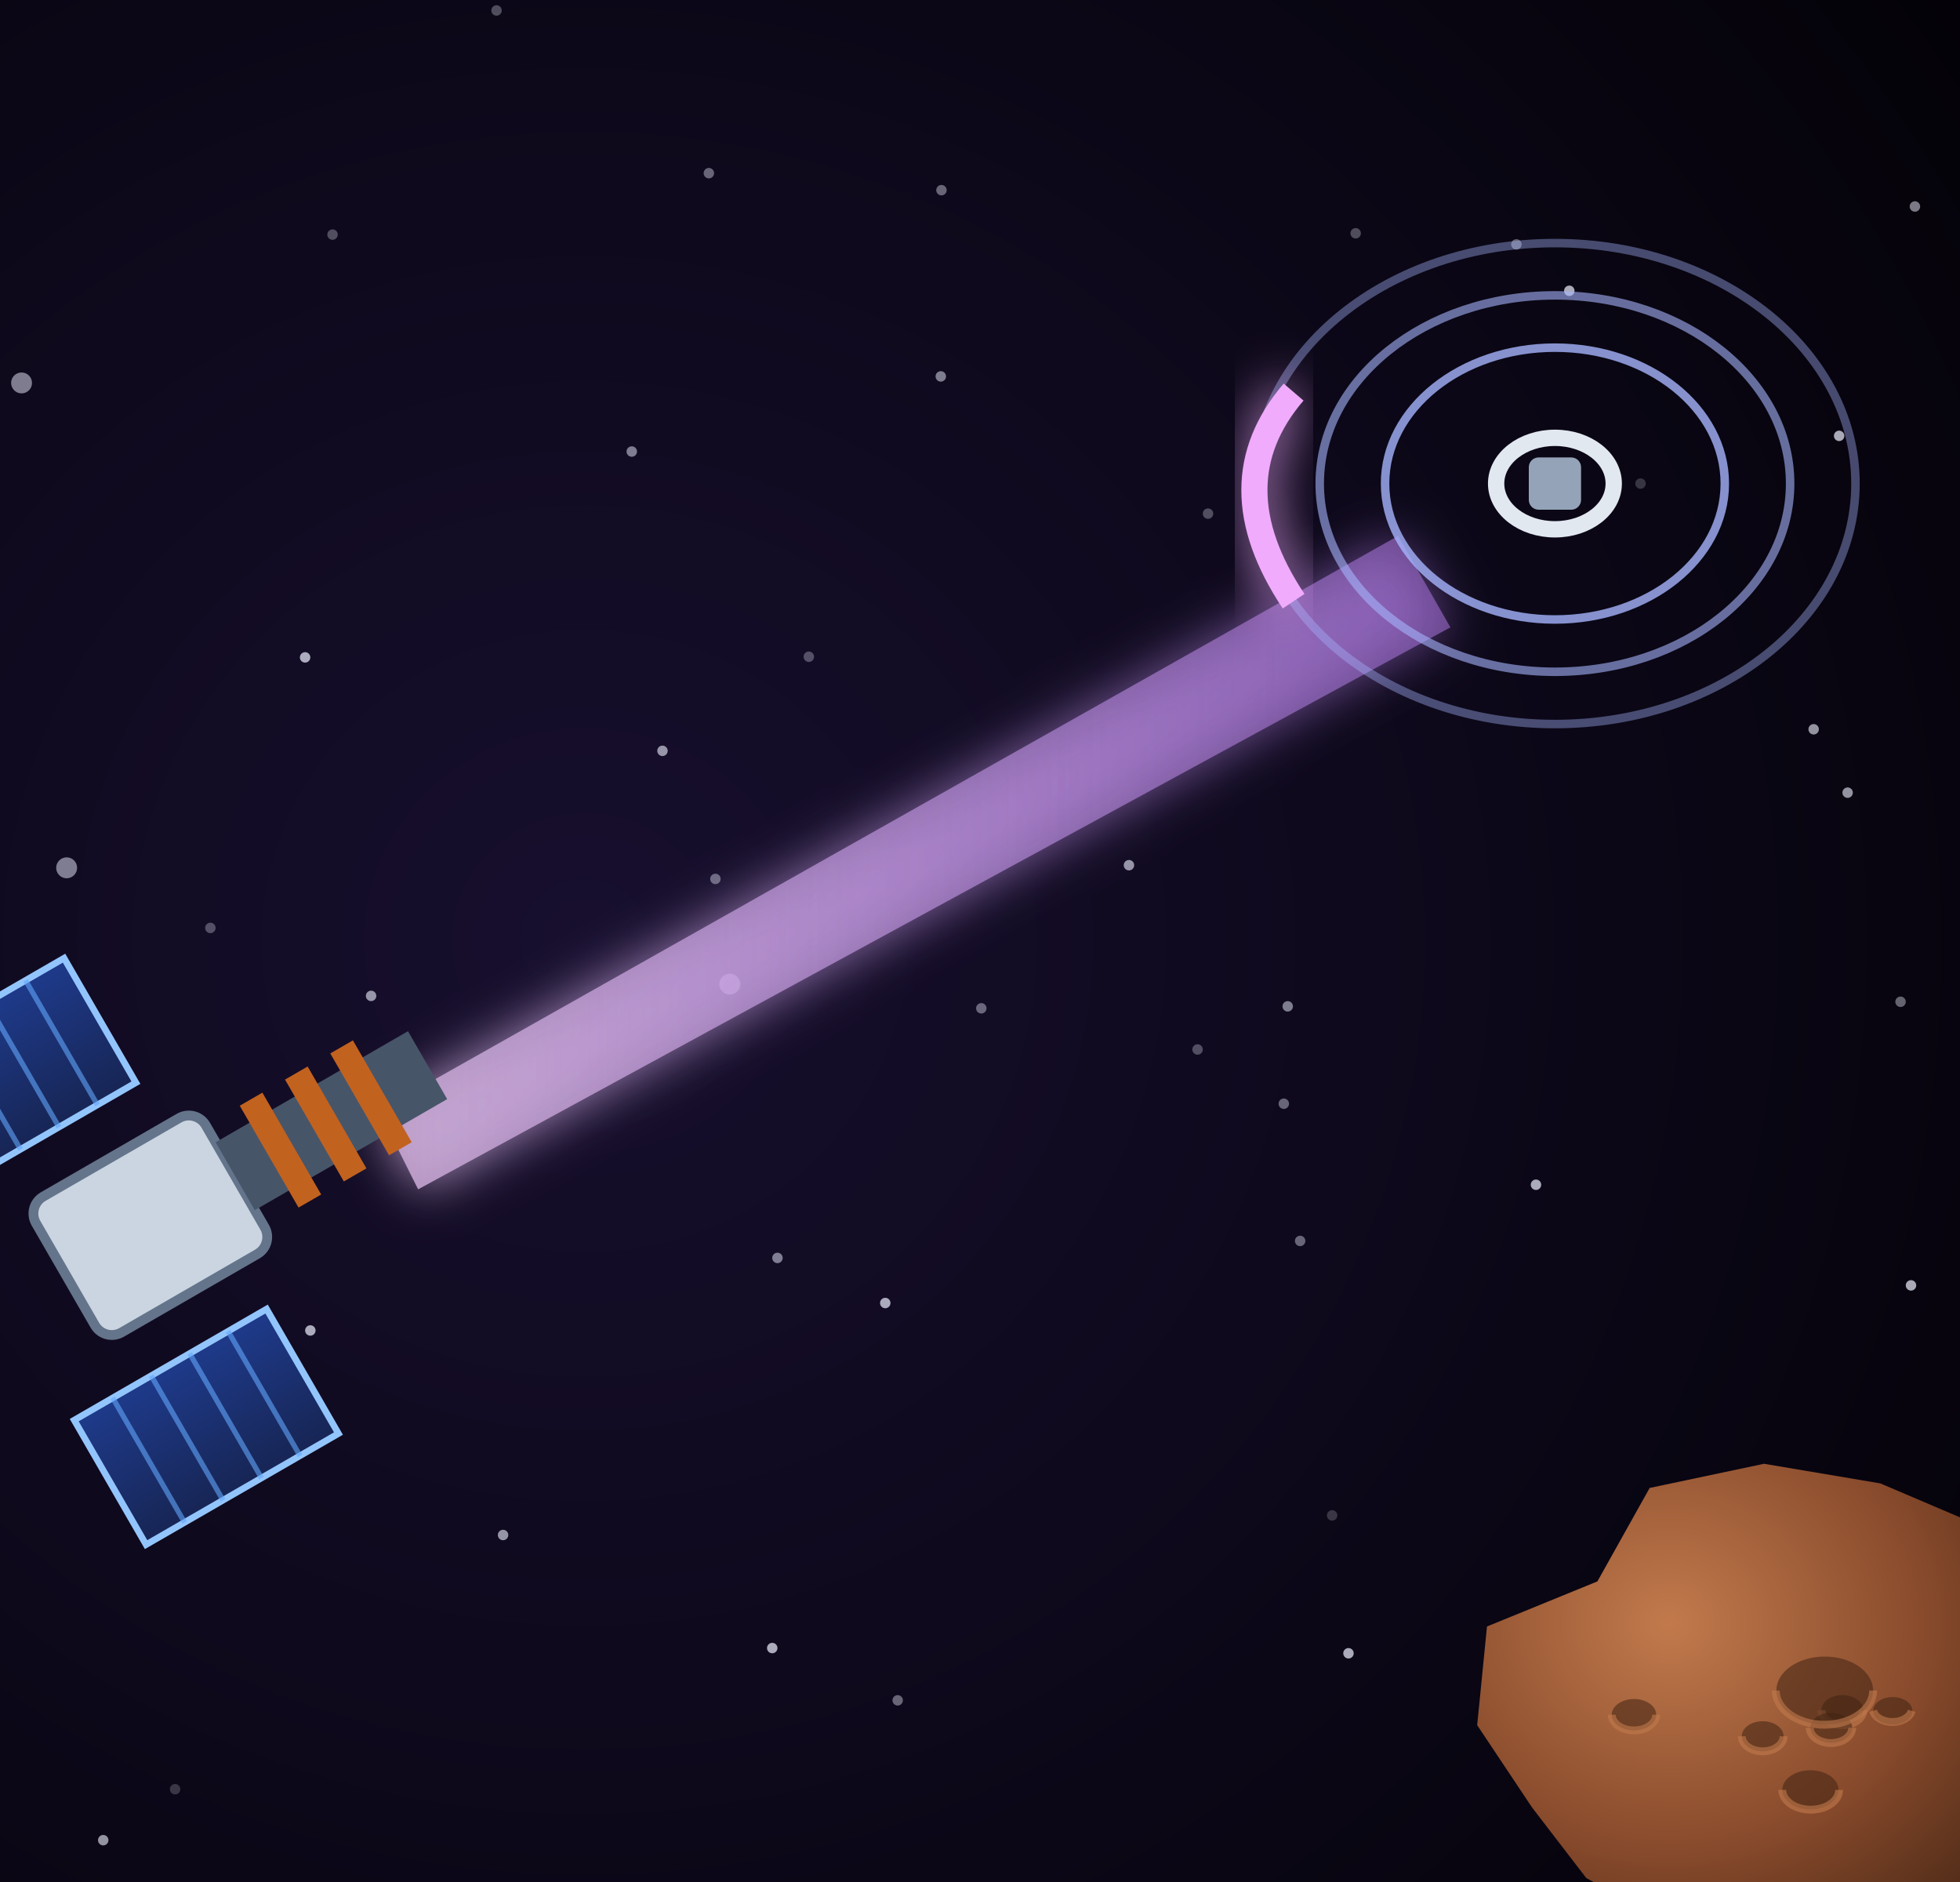
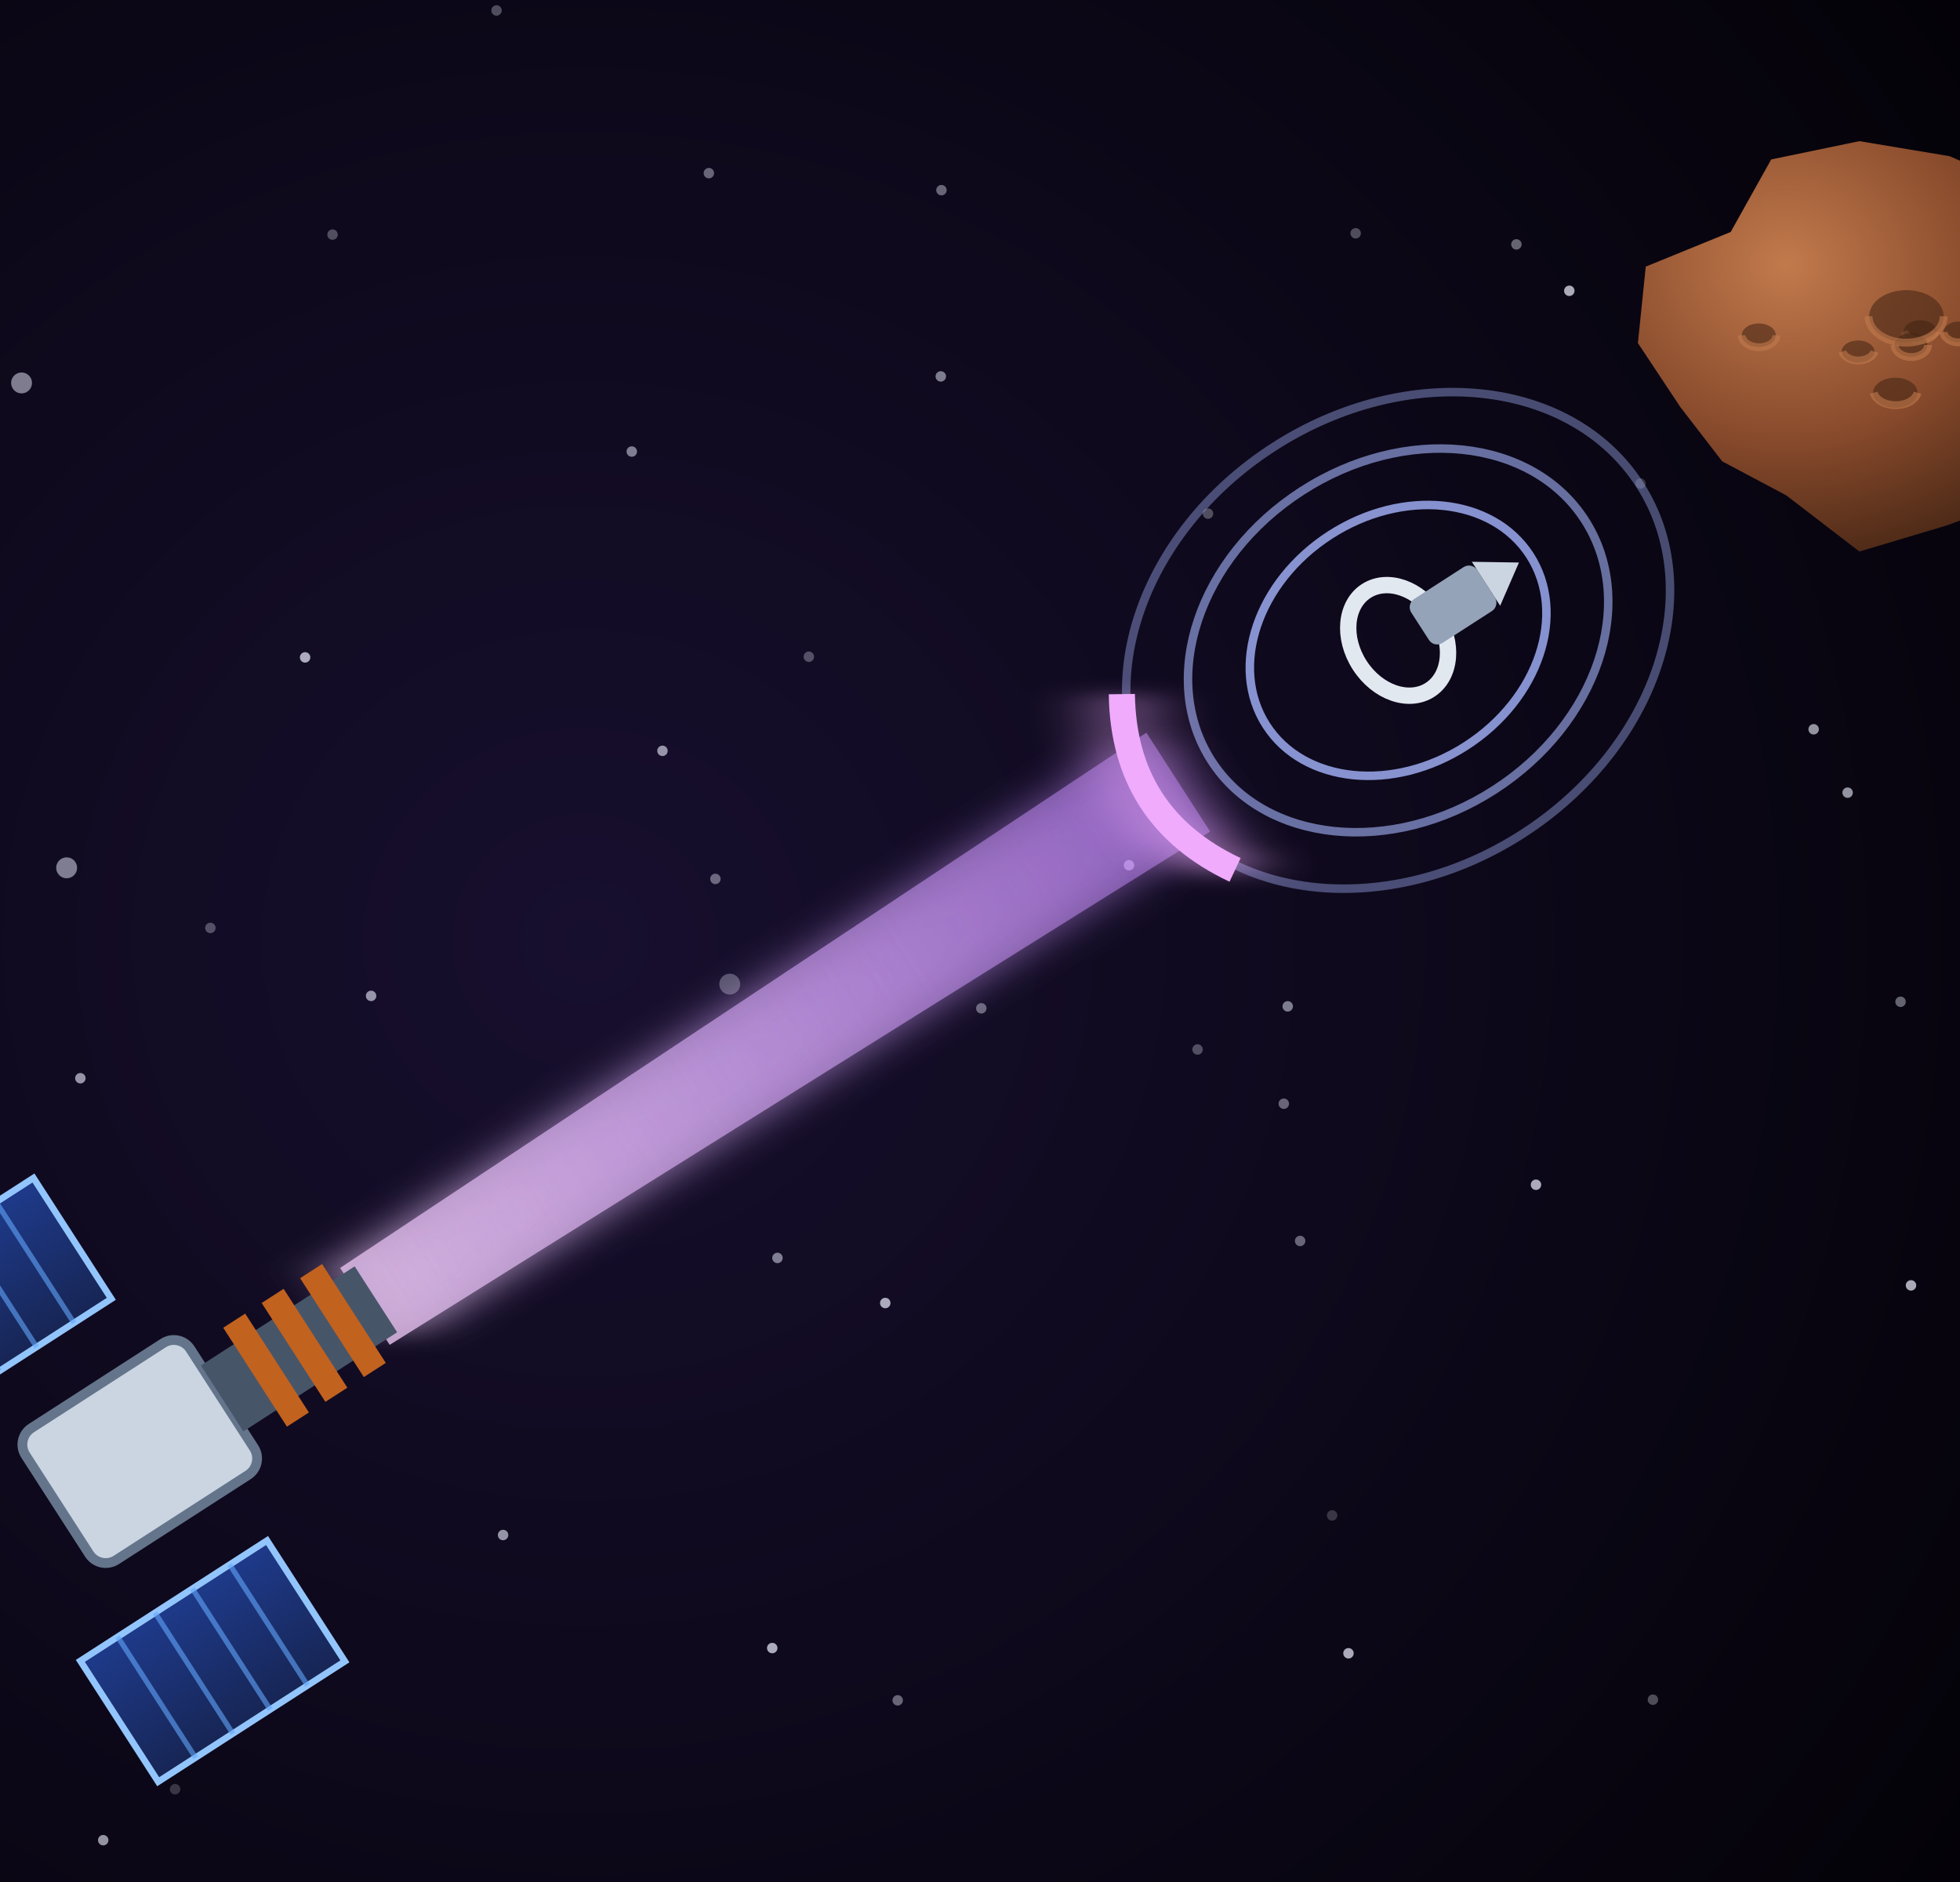
<svg xmlns="http://www.w3.org/2000/svg" viewBox="0 0 300 288" width="300" height="288">
  <defs>
    <filter id="glow" x="-50%" y="-50%" width="200%" height="200%">
      <feGaussianBlur stdDeviation="4" result="b" />
      <feMerge>
        <feMergeNode in="b" />
        <feMergeNode in="SourceGraphic" />
      </feMerge>
    </filter>
    <filter id="soft" x="-50%" y="-50%" width="200%" height="200%">
      <feGaussianBlur stdDeviation="9" />
    </filter>
    <radialGradient id="bg" cx="30%" cy="50%" r="85%">
      <stop offset="0%" stop-color="#170f2e" />
      <stop offset="100%" stop-color="#040208" />
    </radialGradient>
    <linearGradient id="mbeam" x1="0" y1="0" x2="1" y2="0">
      <stop offset="0" stop-color="#f5d0fe" stop-opacity="0.9" />
      <stop offset="1" stop-color="#c084fc" stop-opacity="0.6" />
    </linearGradient>
    <linearGradient id="shHull" x1="0" y1="0" x2="1" y2="0">
      <stop offset="0" stop-color="#e3e7ee" stop-opacity="1" />
      <stop offset="0.45" stop-color="#9aa3b2" stop-opacity="1" />
      <stop offset="1" stop-color="#3b424f" stop-opacity="1" />
    </linearGradient>
    <radialGradient id="shTank" cx="35%" cy="35%" r="70%">
      <stop offset="0" stop-color="#f4f6fa" stop-opacity="1" />
      <stop offset="0.55" stop-color="#a7b0be" stop-opacity="1" />
      <stop offset="1" stop-color="#4b5260" stop-opacity="1" />
    </radialGradient>
    <linearGradient id="shRad" x1="0" y1="0" x2="0" y2="1">
      <stop offset="0" stop-color="#3a4252" stop-opacity="1" />
      <stop offset="1" stop-color="#262c38" stop-opacity="1" />
    </linearGradient>
    <linearGradient id="shPv" x1="0" y1="0" x2="0" y2="1">
      <stop offset="0" stop-color="#1e3a8a" stop-opacity="1" />
      <stop offset="1" stop-color="#172554" stop-opacity="1" />
    </linearGradient>
  </defs>
  <rect width="300" height="288" fill="url(#bg)" />
  <circle cx="50.9" cy="35.9" r="0.8" fill="#eef0ff" opacity="0.3" />
  <circle cx="281.5" cy="66.7" r="0.8" fill="#eef0ff" opacity="0.7" />
  <circle cx="184.9" cy="78.6" r="0.8" fill="#eef0ff" opacity="0.3" />
  <circle cx="290.9" cy="153.3" r="0.8" fill="#eef0ff" opacity="0.4" />
  <circle cx="251.1" cy="74" r="0.8" fill="#eef0ff" opacity="0.2" />
  <circle cx="206.4" cy="253" r="0.8" fill="#eef0ff" opacity="0.7" />
  <circle cx="253" cy="260.1" r="0.8" fill="#eef0ff" opacity="0.3" />
  <circle cx="109.5" cy="134.5" r="0.8" fill="#eef0ff" opacity="0.4" />
  <circle cx="183.3" cy="160.6" r="0.8" fill="#eef0ff" opacity="0.3" />
  <circle cx="137.4" cy="260.2" r="0.8" fill="#eef0ff" opacity="0.4" />
  <circle cx="56.8" cy="152.4" r="0.8" fill="#eef0ff" opacity="0.6" />
  <circle cx="15.8" cy="281.6" r="0.8" fill="#eef0ff" opacity="0.6" />
  <circle cx="144" cy="57.6" r="0.8" fill="#eef0ff" opacity="0.5" />
  <circle cx="293.1" cy="31.6" r="0.8" fill="#eef0ff" opacity="0.5" />
  <circle cx="203.9" cy="231.9" r="0.8" fill="#eef0ff" opacity="0.2" />
  <circle cx="172.8" cy="132.4" r="0.8" fill="#eef0ff" opacity="0.6" />
  <circle cx="118.2" cy="252.2" r="0.8" fill="#eef0ff" opacity="0.7" />
  <circle cx="47.5" cy="203.6" r="0.8" fill="#eef0ff" opacity="0.7" />
  <circle cx="123.8" cy="100.5" r="0.8" fill="#eef0ff" opacity="0.3" />
  <circle cx="32.2" cy="142" r="0.8" fill="#eef0ff" opacity="0.3" />
  <circle cx="46.7" cy="100.6" r="0.8" fill="#eef0ff" opacity="0.7" />
  <circle cx="197.1" cy="154" r="0.8" fill="#eef0ff" opacity="0.5" />
  <circle cx="235.1" cy="181.3" r="0.8" fill="#eef0ff" opacity="0.7" />
  <circle cx="101.4" cy="114.9" r="0.8" fill="#eef0ff" opacity="0.6" />
  <circle cx="292.5" cy="196.7" r="0.8" fill="#eef0ff" opacity="0.7" />
  <circle cx="26.8" cy="273.8" r="0.8" fill="#eef0ff" opacity="0.2" />
  <circle cx="111.7" cy="150.6" r="1.6" fill="#eef0ff" opacity="0.3" />
  <circle cx="10.2" cy="132.8" r="1.6" fill="#eef0ff" opacity="0.5" />
  <circle cx="207.5" cy="35.7" r="0.8" fill="#eef0ff" opacity="0.3" />
  <circle cx="277.6" cy="111.6" r="0.8" fill="#eef0ff" opacity="0.6" />
  <circle cx="150.2" cy="154.3" r="0.8" fill="#eef0ff" opacity="0.4" />
  <circle cx="77" cy="234.9" r="0.8" fill="#eef0ff" opacity="0.6" />
  <circle cx="199" cy="189.9" r="0.8" fill="#eef0ff" opacity="0.4" />
  <circle cx="12.3" cy="165" r="0.8" fill="#eef0ff" opacity="0.6" />
  <circle cx="135.5" cy="199.4" r="0.8" fill="#eef0ff" opacity="0.7" />
  <circle cx="76" cy="1.6" r="0.8" fill="#eef0ff" opacity="0.3" />
  <circle cx="96.7" cy="69.1" r="0.8" fill="#eef0ff" opacity="0.5" />
  <circle cx="282.8" cy="121.3" r="0.8" fill="#eef0ff" opacity="0.6" />
  <circle cx="108.5" cy="26.5" r="0.8" fill="#eef0ff" opacity="0.4" />
  <circle cx="3.3" cy="58.6" r="1.6" fill="#eef0ff" opacity="0.5" />
  <circle cx="119" cy="192.5" r="0.8" fill="#eef0ff" opacity="0.5" />
  <circle cx="196.5" cy="168.9" r="0.8" fill="#eef0ff" opacity="0.4" />
  <circle cx="232.1" cy="37.4" r="0.8" fill="#eef0ff" opacity="0.4" />
  <circle cx="144.1" cy="29.1" r="0.8" fill="#eef0ff" opacity="0.4" />
  <circle cx="240.2" cy="44.5" r="0.8" fill="#eef0ff" opacity="0.7" />
  <defs>
    <radialGradient id="rk" cx="32%" cy="30%" r="80%">
      <stop offset="0" stop-color="#c27a4c" stop-opacity="1" />
      <stop offset="0.55" stop-color="#86492b" stop-opacity="1" />
      <stop offset="1" stop-color="#3f2212" stop-opacity="1" />
    </radialGradient>
  </defs>
-   <polygon points="317.9,264 312.7,279.2 304.6,293.8 287.4,300.1 270,305.3 255.5,294.2 242.8,287.4 234.5,276.6 226.1,264 227.6,248.9 244.5,242 252.5,227.7 270,224 287.8,227 304.7,234.2 312.6,248.8" fill="url(#rk)" />
-   <ellipse cx="289.7" cy="261.8" rx="3" ry="2.1" fill="#3f2212" opacity="0.55" />
-   <path d="M286.7,261.8 A3,2.1 0 0 0 292.6,261.8" stroke="#c27a4c" stroke-width="1.2" fill="none" opacity="0.6" />
-   <ellipse cx="282" cy="261.7" rx="3.2" ry="2.3" fill="#3f2212" opacity="0.55" />
-   <path d="M278.8,261.7 A3.2,2.3 0 0 0 285.2,261.7" stroke="#c27a4c" stroke-width="1.2" fill="none" opacity="0.6" />
-   <ellipse cx="277.1" cy="273.9" rx="4.3" ry="3" fill="#3f2212" opacity="0.55" />
-   <path d="M272.8,273.9 A4.3,3 0 0 0 281.5,273.9" stroke="#c27a4c" stroke-width="1.2" fill="none" opacity="0.6" />
-   <ellipse cx="280.3" cy="264.4" rx="3.2" ry="2.3" fill="#3f2212" opacity="0.55" />
-   <path d="M277,264.4 A3.2,2.3 0 0 0 283.5,264.4" stroke="#c27a4c" stroke-width="1.2" fill="none" opacity="0.6" />
-   <ellipse cx="279.3" cy="258.7" rx="7.4" ry="5.2" fill="#3f2212" opacity="0.55" />
-   <path d="M271.8,258.7 A7.4,5.2 0 0 0 286.7,258.7" stroke="#c27a4c" stroke-width="1.2" fill="none" opacity="0.6" />
-   <ellipse cx="269.8" cy="265.7" rx="3.2" ry="2.3" fill="#3f2212" opacity="0.55" />
-   <path d="M266.6,265.7 A3.2,2.3 0 0 0 273,265.7" stroke="#c27a4c" stroke-width="1.2" fill="none" opacity="0.6" />
-   <ellipse cx="250.1" cy="262.4" rx="3.4" ry="2.4" fill="#3f2212" opacity="0.55" />
-   <path d="M246.7,262.4 A3.4,2.4 0 0 0 253.5,262.4" stroke="#c27a4c" stroke-width="1.2" fill="none" opacity="0.6" />
-   <path d="M58,170 L214,82 L222,96 L64,182 Z" fill="url(#mbeam)" filter="url(#glow)" opacity="0.8" />
-   <g transform="translate(238 74)">
-     <ellipse cx="0" cy="0" rx="46" ry="36.8" fill="none" stroke="#a5b4fc" stroke-width="1.3" opacity="0.4" />
-     <ellipse cx="0" cy="0" rx="36" ry="28.8" fill="none" stroke="#a5b4fc" stroke-width="1.3" opacity="0.6" />
-     <ellipse cx="0" cy="0" rx="26" ry="20.8" fill="none" stroke="#a5b4fc" stroke-width="1.3" opacity="0.8" />
-     <path d="M-40,-14 Q-52,0 -40,18" stroke="#f0abfc" stroke-width="4" fill="none" filter="url(#glow)" />
-     <ellipse cx="0" cy="0" rx="9" ry="7" fill="none" stroke="#e2e8f0" stroke-width="2.5" />
-     <rect x="-4" y="-4" width="8" height="8" rx="1.5" fill="#94a3b8" />
+   <polygon points="321.6,52.5 317.6,64.3 311.4,75.5 298,80.4 284.6,84.4 273.4,75.8 263.6,70.6 257.2,62.3 250.7,52.5 251.9,40.8 264.9,35.5 271.1,24.4 284.6,21.6 298.4,23.9 311.4,29.5 317.5,40.8" fill="url(#rk)" />
+   <ellipse cx="299.8" cy="50.8" rx="2.3" ry="1.6" fill="#3f2212" opacity="0.55" />
+   <path d="M297.5,50.8 A2.3,1.6 0 0 0 302.1,50.8" stroke="#c27a4c" stroke-width="1.2" fill="none" opacity="0.6" />
+   <ellipse cx="293.9" cy="50.7" rx="2.5" ry="1.7" fill="#3f2212" opacity="0.55" />
+   <path d="M291.4,50.7 A2.5,1.7 0 0 0 296.3,50.7" stroke="#c27a4c" stroke-width="1.2" fill="none" opacity="0.6" />
+   <ellipse cx="290.1" cy="60.1" rx="3.4" ry="2.3" fill="#3f2212" opacity="0.55" />
+   <path d="M286.8,60.1 A3.4,2.3 0 0 0 293.5,60.1" stroke="#c27a4c" stroke-width="1.2" fill="none" opacity="0.6" />
+   <ellipse cx="292.5" cy="52.8" rx="2.5" ry="1.8" fill="#3f2212" opacity="0.55" />
+   <path d="M290,52.8 A2.5,1.8 0 0 0 295.1,52.8" stroke="#c27a4c" stroke-width="1.2" fill="none" opacity="0.6" />
+   <ellipse cx="291.8" cy="48.4" rx="5.7" ry="4" fill="#3f2212" opacity="0.55" />
+   <path d="M286,48.4 A5.7,4 0 0 0 297.5,48.4" stroke="#c27a4c" stroke-width="1.2" fill="none" opacity="0.6" />
+   <ellipse cx="284.4" cy="53.8" rx="2.5" ry="1.7" fill="#3f2212" opacity="0.55" />
+   <path d="M282,53.8 A2.5,1.7 0 0 0 286.9,53.8" stroke="#c27a4c" stroke-width="1.2" fill="none" opacity="0.6" />
+   <ellipse cx="269.2" cy="51.3" rx="2.6" ry="1.8" fill="#3f2212" opacity="0.55" />
+   <path d="M266.6,51.3 A2.6,1.8 0 0 0 271.9,51.3" stroke="#c27a4c" stroke-width="1.2" fill="none" opacity="0.6" />
+   <g transform="translate(34 214) rotate(-32.8)">
+     <path d="M26,-7 L174.1,-9 L174.1,9 L26,7 Z" fill="url(#mbeam)" filter="url(#glow)" opacity="0.85" />
  </g>
-   <g transform="translate(36 180) rotate(-30)">
-     <rect x="-40" y="-42" width="34" height="22" fill="url(#shPv)" stroke="#93c5fd" stroke-width="1" />
-     <line x1="-33.2" y1="-42" x2="-33.2" y2="-20" stroke="#60a5fa" stroke-width="0.8" opacity="0.6" />
-     <line x1="-26.4" y1="-42" x2="-26.4" y2="-20" stroke="#60a5fa" stroke-width="0.8" opacity="0.6" />
-     <line x1="-19.6" y1="-42" x2="-19.6" y2="-20" stroke="#60a5fa" stroke-width="0.8" opacity="0.6" />
-     <line x1="-12.8" y1="-42" x2="-12.8" y2="-20" stroke="#60a5fa" stroke-width="0.8" opacity="0.6" />
-     <rect x="-40" y="20" width="34" height="22" fill="url(#shPv)" stroke="#93c5fd" stroke-width="1" />
-     <line x1="-33.2" y1="20" x2="-33.2" y2="42" stroke="#60a5fa" stroke-width="0.8" opacity="0.6" />
-     <line x1="-26.4" y1="20" x2="-26.4" y2="42" stroke="#60a5fa" stroke-width="0.8" opacity="0.6" />
-     <line x1="-19.6" y1="20" x2="-19.6" y2="42" stroke="#60a5fa" stroke-width="0.8" opacity="0.6" />
-     <line x1="-12.8" y1="20" x2="-12.8" y2="42" stroke="#60a5fa" stroke-width="0.8" opacity="0.6" />
+   <g transform="translate(214 98) rotate(-32.8)">
+     <ellipse cx="0" cy="0" rx="44" ry="35.2" fill="none" stroke="#a5b4fc" stroke-width="1.3" opacity="0.4" />
+     <ellipse cx="0" cy="0" rx="34" ry="27.2" fill="none" stroke="#a5b4fc" stroke-width="1.3" opacity="0.6" />
+     <ellipse cx="0" cy="0" rx="24" ry="19.2" fill="none" stroke="#a5b4fc" stroke-width="1.3" opacity="0.8" />
+     <path d="M-40,-16 Q-50,0 -40,16" stroke="#f0abfc" stroke-width="4" fill="none" filter="url(#glow)" />
+     <ellipse cx="0" cy="0" rx="7" ry="9" fill="none" stroke="#e2e8f0" stroke-width="2.5" />
+     <rect x="4" y="-4" width="12" height="8" rx="1.5" fill="#94a3b8" />
+     <path d="M16,-4 L22,0 L16,4 Z" fill="#cbd5e1" />
+   </g>
+   <g transform="translate(34 214) rotate(-32.8)">
+     <rect x="-40" y="-44" width="34" height="22" fill="url(#shPv)" stroke="#93c5fd" stroke-width="1" />
+     <line x1="-33.2" y1="-44" x2="-33.2" y2="-22" stroke="#60a5fa" stroke-width="0.8" opacity="0.6" />
+     <line x1="-26.4" y1="-44" x2="-26.4" y2="-22" stroke="#60a5fa" stroke-width="0.8" opacity="0.6" />
+     <line x1="-19.6" y1="-44" x2="-19.6" y2="-22" stroke="#60a5fa" stroke-width="0.8" opacity="0.6" />
+     <line x1="-12.8" y1="-44" x2="-12.8" y2="-22" stroke="#60a5fa" stroke-width="0.8" opacity="0.6" />
+     <rect x="-40" y="22" width="34" height="22" fill="url(#shPv)" stroke="#93c5fd" stroke-width="1" />
+     <line x1="-33.2" y1="22" x2="-33.2" y2="44" stroke="#60a5fa" stroke-width="0.8" opacity="0.6" />
+     <line x1="-26.4" y1="22" x2="-26.4" y2="44" stroke="#60a5fa" stroke-width="0.8" opacity="0.6" />
+     <line x1="-19.6" y1="22" x2="-19.6" y2="44" stroke="#60a5fa" stroke-width="0.8" opacity="0.6" />
+     <line x1="-12.8" y1="22" x2="-12.8" y2="44" stroke="#60a5fa" stroke-width="0.8" opacity="0.6" />
    <rect x="-30" y="-12" width="30" height="24" rx="3" fill="#cbd5e1" stroke="#64748b" stroke-width="1.5" />
-     <rect x="0" y="-6" width="34" height="12" fill="#475569" />
+     <rect x="0" y="-6" width="28" height="12" fill="#475569" />
    <rect x="6" y="-9" width="4" height="18" fill="#c2621f" />
-     <rect x="14" y="-9" width="4" height="18" fill="#c2621f" />
-     <rect x="22" y="-9" width="4" height="18" fill="#c2621f" />
+     <rect x="13" y="-9" width="4" height="18" fill="#c2621f" />
+     <rect x="20" y="-9" width="4" height="18" fill="#c2621f" />
  </g>
</svg>
